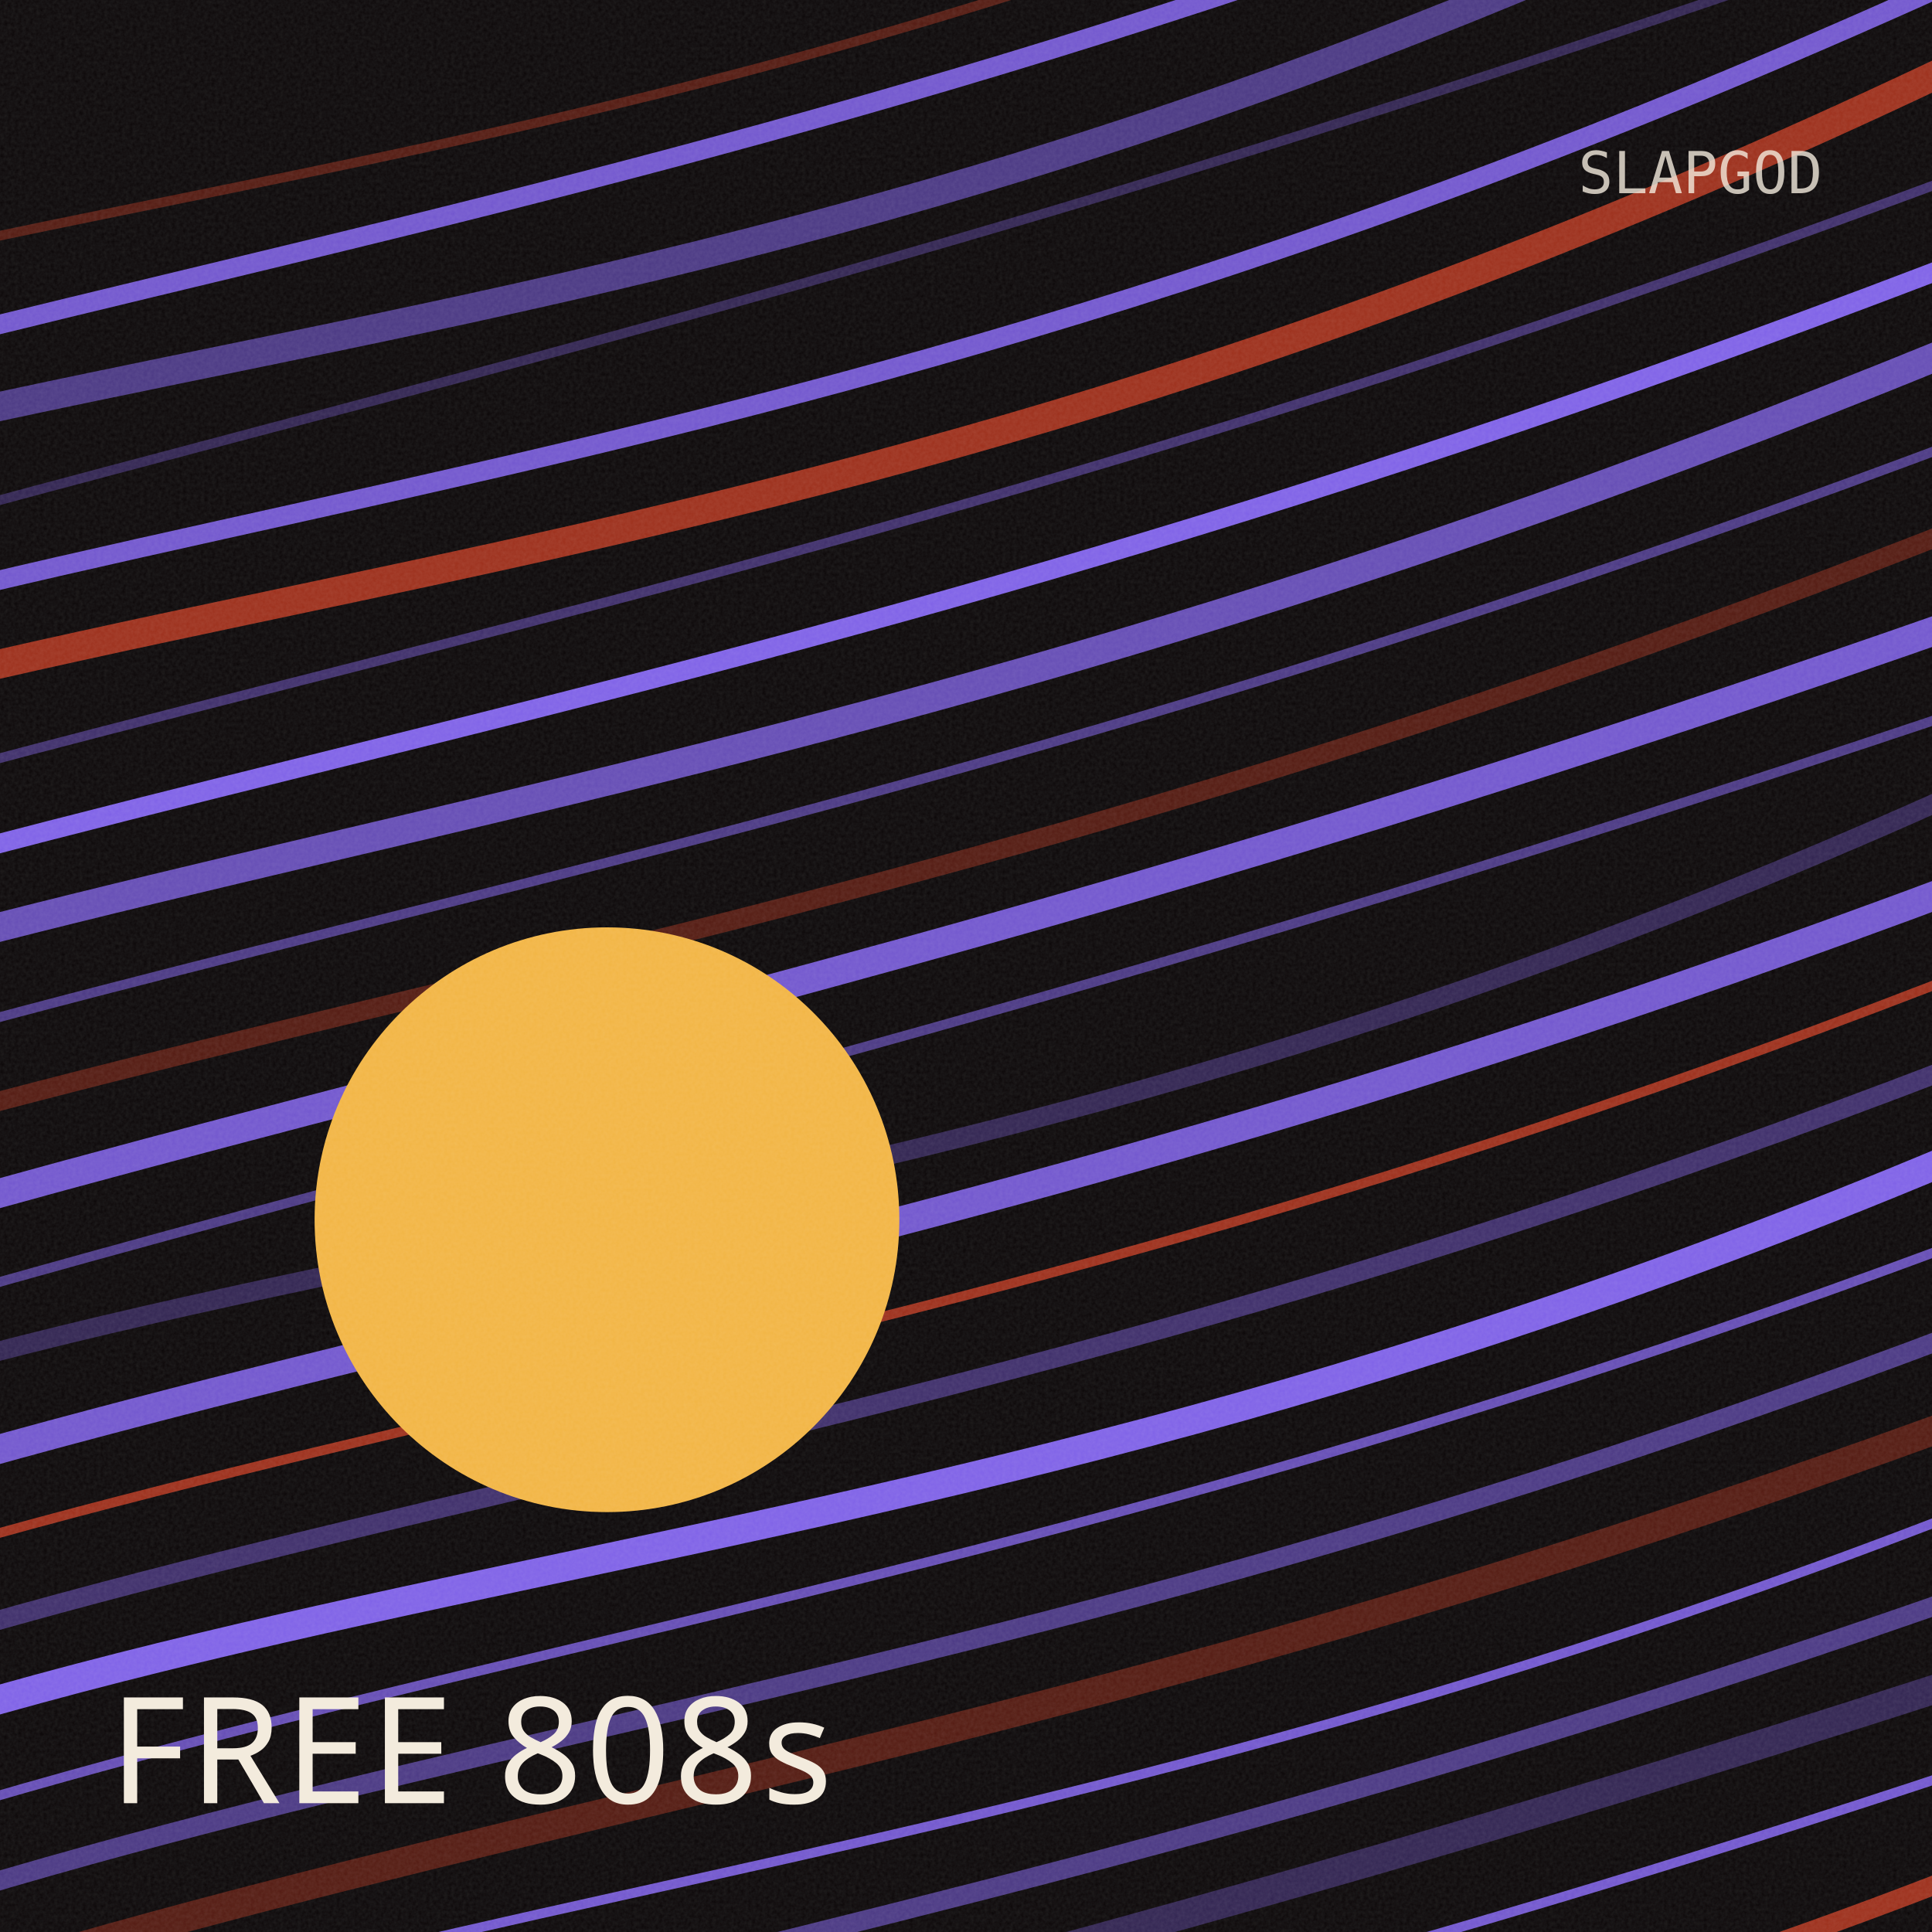
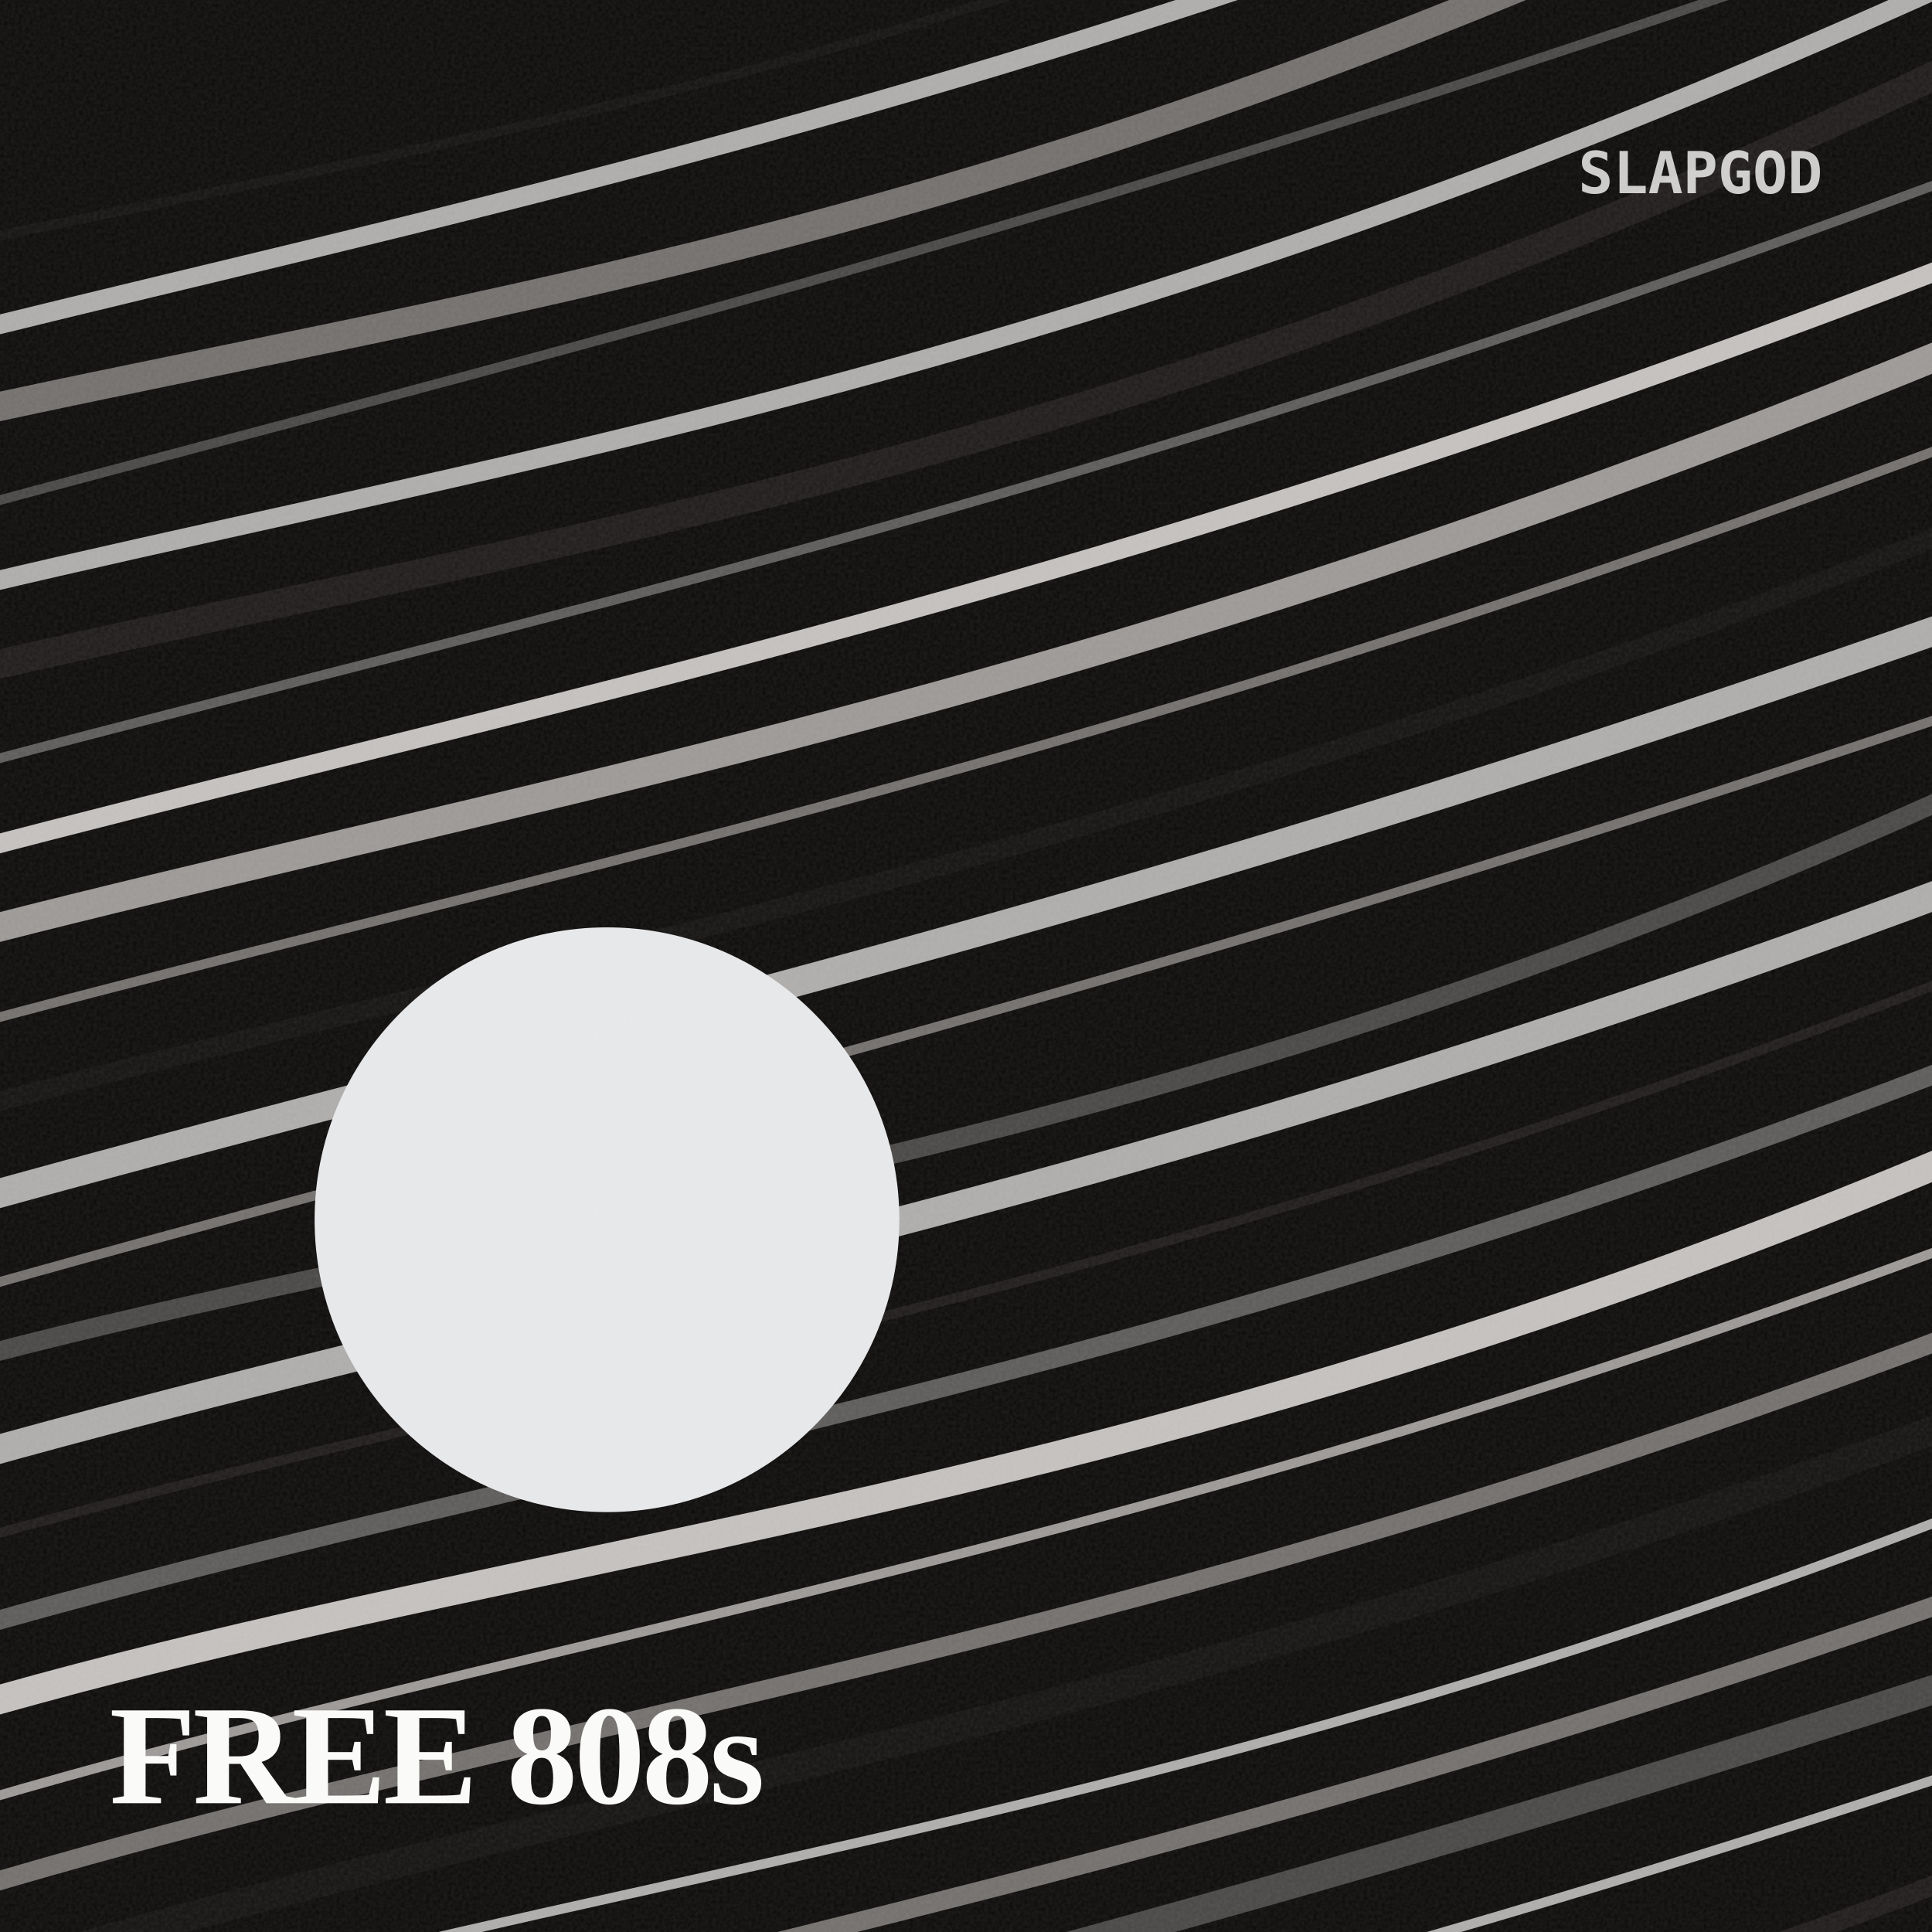
<svg xmlns="http://www.w3.org/2000/svg" viewBox="0 0 600 600" width="600" height="600">
  <defs>
    <radialGradient id="g1-free808pack" cx="30%" cy="25%" r="85%">
-       <stop offset="0" stop-color="#8C6CFF" stop-opacity=".95" />
-       <stop offset=".45" stop-color="#FF4B2B" stop-opacity=".35" />
-       <stop offset="1" stop-color="#0B0708" stop-opacity="0" />
+       <stop offset="0" stop-color="#D6D3D1" stop-opacity=".95" />
+       <stop offset=".45" stop-color="#292524" stop-opacity=".35" />
+       <stop offset="1" stop-color="#0C0A09" stop-opacity="0" />
    </radialGradient>
    <linearGradient id="g2-free808pack" x1="0" y1="0" x2="1" y2="1">
-       <stop offset="0" stop-color="#8C6CFF" />
-       <stop offset=".5" stop-color="#FF4B2B" />
-       <stop offset="1" stop-color="#F2B544" />
+       <stop offset="0" stop-color="#D6D3D1" />
+       <stop offset=".5" stop-color="#292524" />
+       <stop offset="1" stop-color="#E6E7E9" />
    </linearGradient>
    <filter id="grain-free808pack" x="0" y="0" width="100%" height="100%">
      <feTurbulence type="fractalNoise" baseFrequency=".9" numOctaves="2" stitchTiles="stitch" />
      <feColorMatrix values="0 0 0 0 1  0 0 0 0 1  0 0 0 0 1  0 0 0 .09 0" />
    </filter>
    <filter id="soft-free808pack">
      <feGaussianBlur stdDeviation="18" />
    </filter>
  </defs>
-   <rect width="600" height="600" fill="#0B0708" />
-   <rect width="600" height="600" fill="#0B0708" />
+   <rect width="600" height="600" fill="#0C0A09" />
+   <rect width="600" height="600" fill="#0C0A09" />
  <g transform="rotate(-16.3 300 300)">
-     <path d="M-200,-156 C 100,-182.1 300,-103.8 800,-182.1" fill="none" stroke="#8C6CFF" stroke-width="3" stroke-opacity="0.1" />
-     <path d="M-200,-130 C 100,-148.7 300,-92.6 800,-148.7" fill="none" stroke="#FF4B2B" stroke-width="-3" stroke-opacity="-0.1" />
-     <path d="M-200,-104 C 100,-140.9 300,-30.2 800,-140.9" fill="none" stroke="#8C6CFF" stroke-width="0" stroke-opacity="-0.3" />
-     <path d="M-200,-78 C 100,-108 300,-18.1 800,-108" fill="none" stroke="#8C6CFF" stroke-width="3" stroke-opacity="0.2" />
-     <path d="M-200,-52 C 100,-75.9 300,-4.3 800,-75.9" fill="none" stroke="#8C6CFF" stroke-width="-3" stroke-opacity="0" />
-     <path d="M-200,-26 C 100,-47.2 300,16.3 800,-47.2" fill="none" stroke="#8C6CFF" stroke-width="0" stroke-opacity="-0.2" />
-     <path d="M-200,0 C 100,-39.6 300,79.3 800,-39.6" fill="none" stroke="#FF4B2B" stroke-width="3" stroke-opacity="0.3" />
-     <path d="M-200,26 C 100,3.1 300,71.7 800,3.1" fill="none" stroke="#8C6CFF" stroke-width="6" stroke-opacity="0.8" />
-     <path d="M-200,52 C 100,13 300,130 800,13" fill="none" stroke="#8C6CFF" stroke-width="9" stroke-opacity="0.5" />
-     <path d="M-200,78 C 100,66 300,102.1 800,66" fill="none" stroke="#8C6CFF" stroke-width="3" stroke-opacity="0.3" />
-     <path d="M-200,104 C 100,72.8 300,166.4 800,72.8" fill="none" stroke="#8C6CFF" stroke-width="6" stroke-opacity="0.8" />
-     <path d="M-200,130 C 100,93.8 300,202.3 800,93.8" fill="none" stroke="#FF4B2B" stroke-width="9" stroke-opacity="0.6" />
-     <path d="M-200,156 C 100,139.3 300,189.4 800,139.3" fill="none" stroke="#8C6CFF" stroke-width="3" stroke-opacity="0.4" />
-     <path d="M-200,182 C 100,162.5 300,221 800,162.5" fill="none" stroke="#8C6CFF" stroke-width="6" stroke-opacity="0.9" />
-     <path d="M-200,208 C 100,182.8 300,258.4 800,182.8" fill="none" stroke="#8C6CFF" stroke-width="9" stroke-opacity="0.7" />
-     <path d="M-200,234 C 100,215.6 300,270.8 800,215.6" fill="none" stroke="#8C6CFF" stroke-width="3" stroke-opacity="0.5" />
-     <path d="M-200,260 C 100,237.1 300,305.7 800,237.1" fill="none" stroke="#FF4B2B" stroke-width="6" stroke-opacity="0.3" />
-     <path d="M-200,286 C 100,272.1 300,313.8 800,272.1" fill="none" stroke="#8C6CFF" stroke-width="9" stroke-opacity="0.8" />
-     <path d="M-200,312 C 100,301.2 300,333.5 800,301.2" fill="none" stroke="#8C6CFF" stroke-width="3" stroke-opacity="0.5" />
-     <path d="M-200,338 C 100,299.5 300,414.9 800,299.5" fill="none" stroke="#8C6CFF" stroke-width="6" stroke-opacity="0.3" />
-     <path d="M-200,364 C 100,342.9 300,406.1 800,342.9" fill="none" stroke="#8C6CFF" stroke-width="9" stroke-opacity="0.8" />
-     <path d="M-200,390 C 100,364.4 300,441.3 800,364.4" fill="none" stroke="#FF4B2B" stroke-width="3" stroke-opacity="0.6" />
-     <path d="M-200,416 C 100,390.6 300,466.8 800,390.6" fill="none" stroke="#8C6CFF" stroke-width="6" stroke-opacity="0.4" />
-     <path d="M-200,442 C 100,406.2 300,513.6 800,406.2" fill="none" stroke="#8C6CFF" stroke-width="9" stroke-opacity="0.9" />
-     <path d="M-200,468 C 100,444.4 300,515.1 800,444.4" fill="none" stroke="#8C6CFF" stroke-width="3" stroke-opacity="0.7" />
-     <path d="M-200,494 C 100,467.7 300,546.6 800,467.7" fill="none" stroke="#8C6CFF" stroke-width="6" stroke-opacity="0.5" />
-     <path d="M-200,520 C 100,496.7 300,566.6 800,496.7" fill="none" stroke="#FF4B2B" stroke-width="9" stroke-opacity="0.3" />
-     <path d="M-200,546 C 100,514.9 300,608.1 800,514.9" fill="none" stroke="#8C6CFF" stroke-width="3" stroke-opacity="0.8" />
-     <path d="M-200,572 C 100,551.9 300,612.1 800,551.9" fill="none" stroke="#8C6CFF" stroke-width="6" stroke-opacity="0.5" />
-     <path d="M-200,598 C 100,586.7 300,620.6 800,586.7" fill="none" stroke="#8C6CFF" stroke-width="9" stroke-opacity="0.3" />
-     <path d="M-200,624 C 100,609 300,654 800,609" fill="none" stroke="#8C6CFF" stroke-width="3" stroke-opacity="0.8" />
-     <path d="M-200,650 C 100,611.6 300,726.9 800,611.6" fill="none" stroke="#FF4B2B" stroke-width="6" stroke-opacity="0.6" />
-     <path d="M-200,676 C 100,637.1 300,753.9 800,637.1" fill="none" stroke="#8C6CFF" stroke-width="9" stroke-opacity="0.4" />
-     <path d="M-200,702 C 100,681.2 300,743.7 800,681.2" fill="none" stroke="#8C6CFF" stroke-width="3" stroke-opacity="0.9" />
-     <path d="M-200,728 C 100,704.5 300,774.9 800,704.5" fill="none" stroke="#8C6CFF" stroke-width="6" stroke-opacity="0.7" />
-     <path d="M-200,754 C 100,715 300,832 800,715" fill="none" stroke="#8C6CFF" stroke-width="9" stroke-opacity="0.5" />
+     <path d="M-200,-156 C 100,-182.1 300,-103.8 800,-182.1" fill="none" stroke="#D6D3D1" stroke-width="3" stroke-opacity="0.1" />
+     <path d="M-200,-130 C 100,-148.7 300,-92.6 800,-148.7" fill="none" stroke="#292524" stroke-width="-3" stroke-opacity="-0.1" />
+     <path d="M-200,-104 C 100,-140.9 300,-30.2 800,-140.9" fill="none" stroke="#D6D3D1" stroke-width="0" stroke-opacity="-0.3" />
+     <path d="M-200,-78 C 100,-108 300,-18.1 800,-108" fill="none" stroke="#D6D3D1" stroke-width="3" stroke-opacity="0.2" />
+     <path d="M-200,-52 C 100,-75.9 300,-4.3 800,-75.9" fill="none" stroke="#D6D3D1" stroke-width="-3" stroke-opacity="0" />
+     <path d="M-200,-26 C 100,-47.2 300,16.3 800,-47.2" fill="none" stroke="#D6D3D1" stroke-width="0" stroke-opacity="-0.2" />
+     <path d="M-200,0 C 100,-39.6 300,79.3 800,-39.6" fill="none" stroke="#292524" stroke-width="3" stroke-opacity="0.3" />
+     <path d="M-200,26 C 100,3.1 300,71.7 800,3.1" fill="none" stroke="#D6D3D1" stroke-width="6" stroke-opacity="0.8" />
+     <path d="M-200,52 C 100,13 300,130 800,13" fill="none" stroke="#D6D3D1" stroke-width="9" stroke-opacity="0.5" />
+     <path d="M-200,78 C 100,66 300,102.1 800,66" fill="none" stroke="#D6D3D1" stroke-width="3" stroke-opacity="0.3" />
+     <path d="M-200,104 C 100,72.8 300,166.4 800,72.8" fill="none" stroke="#D6D3D1" stroke-width="6" stroke-opacity="0.8" />
+     <path d="M-200,130 C 100,93.8 300,202.3 800,93.8" fill="none" stroke="#292524" stroke-width="9" stroke-opacity="0.6" />
+     <path d="M-200,156 C 100,139.3 300,189.4 800,139.3" fill="none" stroke="#D6D3D1" stroke-width="3" stroke-opacity="0.4" />
+     <path d="M-200,182 C 100,162.5 300,221 800,162.5" fill="none" stroke="#D6D3D1" stroke-width="6" stroke-opacity="0.9" />
+     <path d="M-200,208 C 100,182.8 300,258.4 800,182.8" fill="none" stroke="#D6D3D1" stroke-width="9" stroke-opacity="0.7" />
+     <path d="M-200,234 C 100,215.6 300,270.8 800,215.6" fill="none" stroke="#D6D3D1" stroke-width="3" stroke-opacity="0.5" />
+     <path d="M-200,260 C 100,237.1 300,305.7 800,237.1" fill="none" stroke="#292524" stroke-width="6" stroke-opacity="0.3" />
+     <path d="M-200,286 C 100,272.1 300,313.8 800,272.1" fill="none" stroke="#D6D3D1" stroke-width="9" stroke-opacity="0.8" />
+     <path d="M-200,312 C 100,301.2 300,333.5 800,301.2" fill="none" stroke="#D6D3D1" stroke-width="3" stroke-opacity="0.5" />
+     <path d="M-200,338 C 100,299.5 300,414.9 800,299.5" fill="none" stroke="#D6D3D1" stroke-width="6" stroke-opacity="0.3" />
+     <path d="M-200,364 C 100,342.9 300,406.1 800,342.9" fill="none" stroke="#D6D3D1" stroke-width="9" stroke-opacity="0.8" />
+     <path d="M-200,390 C 100,364.4 300,441.3 800,364.4" fill="none" stroke="#292524" stroke-width="3" stroke-opacity="0.6" />
+     <path d="M-200,416 C 100,390.6 300,466.8 800,390.6" fill="none" stroke="#D6D3D1" stroke-width="6" stroke-opacity="0.4" />
+     <path d="M-200,442 C 100,406.2 300,513.6 800,406.2" fill="none" stroke="#D6D3D1" stroke-width="9" stroke-opacity="0.9" />
+     <path d="M-200,468 C 100,444.4 300,515.1 800,444.4" fill="none" stroke="#D6D3D1" stroke-width="3" stroke-opacity="0.7" />
+     <path d="M-200,494 C 100,467.7 300,546.6 800,467.7" fill="none" stroke="#D6D3D1" stroke-width="6" stroke-opacity="0.5" />
+     <path d="M-200,520 C 100,496.7 300,566.6 800,496.7" fill="none" stroke="#292524" stroke-width="9" stroke-opacity="0.3" />
+     <path d="M-200,546 C 100,514.9 300,608.1 800,514.9" fill="none" stroke="#D6D3D1" stroke-width="3" stroke-opacity="0.8" />
+     <path d="M-200,572 C 100,551.9 300,612.1 800,551.9" fill="none" stroke="#D6D3D1" stroke-width="6" stroke-opacity="0.5" />
+     <path d="M-200,598 C 100,586.7 300,620.6 800,586.7" fill="none" stroke="#D6D3D1" stroke-width="9" stroke-opacity="0.3" />
+     <path d="M-200,624 C 100,609 300,654 800,609" fill="none" stroke="#D6D3D1" stroke-width="3" stroke-opacity="0.8" />
+     <path d="M-200,650 C 100,611.6 300,726.9 800,611.6" fill="none" stroke="#292524" stroke-width="6" stroke-opacity="0.6" />
+     <path d="M-200,676 C 100,637.1 300,753.9 800,637.1" fill="none" stroke="#D6D3D1" stroke-width="9" stroke-opacity="0.4" />
+     <path d="M-200,702 C 100,681.2 300,743.7 800,681.2" fill="none" stroke="#D6D3D1" stroke-width="3" stroke-opacity="0.9" />
+     <path d="M-200,728 C 100,704.5 300,774.9 800,704.5" fill="none" stroke="#D6D3D1" stroke-width="6" stroke-opacity="0.7" />
+     <path d="M-200,754 C 100,715 300,832 800,715" fill="none" stroke="#D6D3D1" stroke-width="9" stroke-opacity="0.5" />
  </g>
-   <circle cx="188.5" cy="378.8" r="90.8" fill="#F2B544" />
+   <circle cx="188.5" cy="378.8" r="90.8" fill="#E6E7E9" />
  <rect width="600" height="600" filter="url(#grain-free808pack)" />
-   <g font-family="Impact, 'Arial Narrow', sans-serif" fill="#F3EBDD">
-     <text x="34" y="560" font-size="46" letter-spacing="1">FREE 808s</text>
+   <g font-family="Georgia, 'Times New Roman', serif" font-weight="700" fill="#FAFAF9">
+     <text x="34" y="560" font-size="44" letter-spacing="-1">FREE 808s</text>
    <text x="566" y="60" font-size="18" text-anchor="end" fill-opacity=".8" font-family="Menlo, monospace">SLAPGOD</text>
  </g>
</svg>
